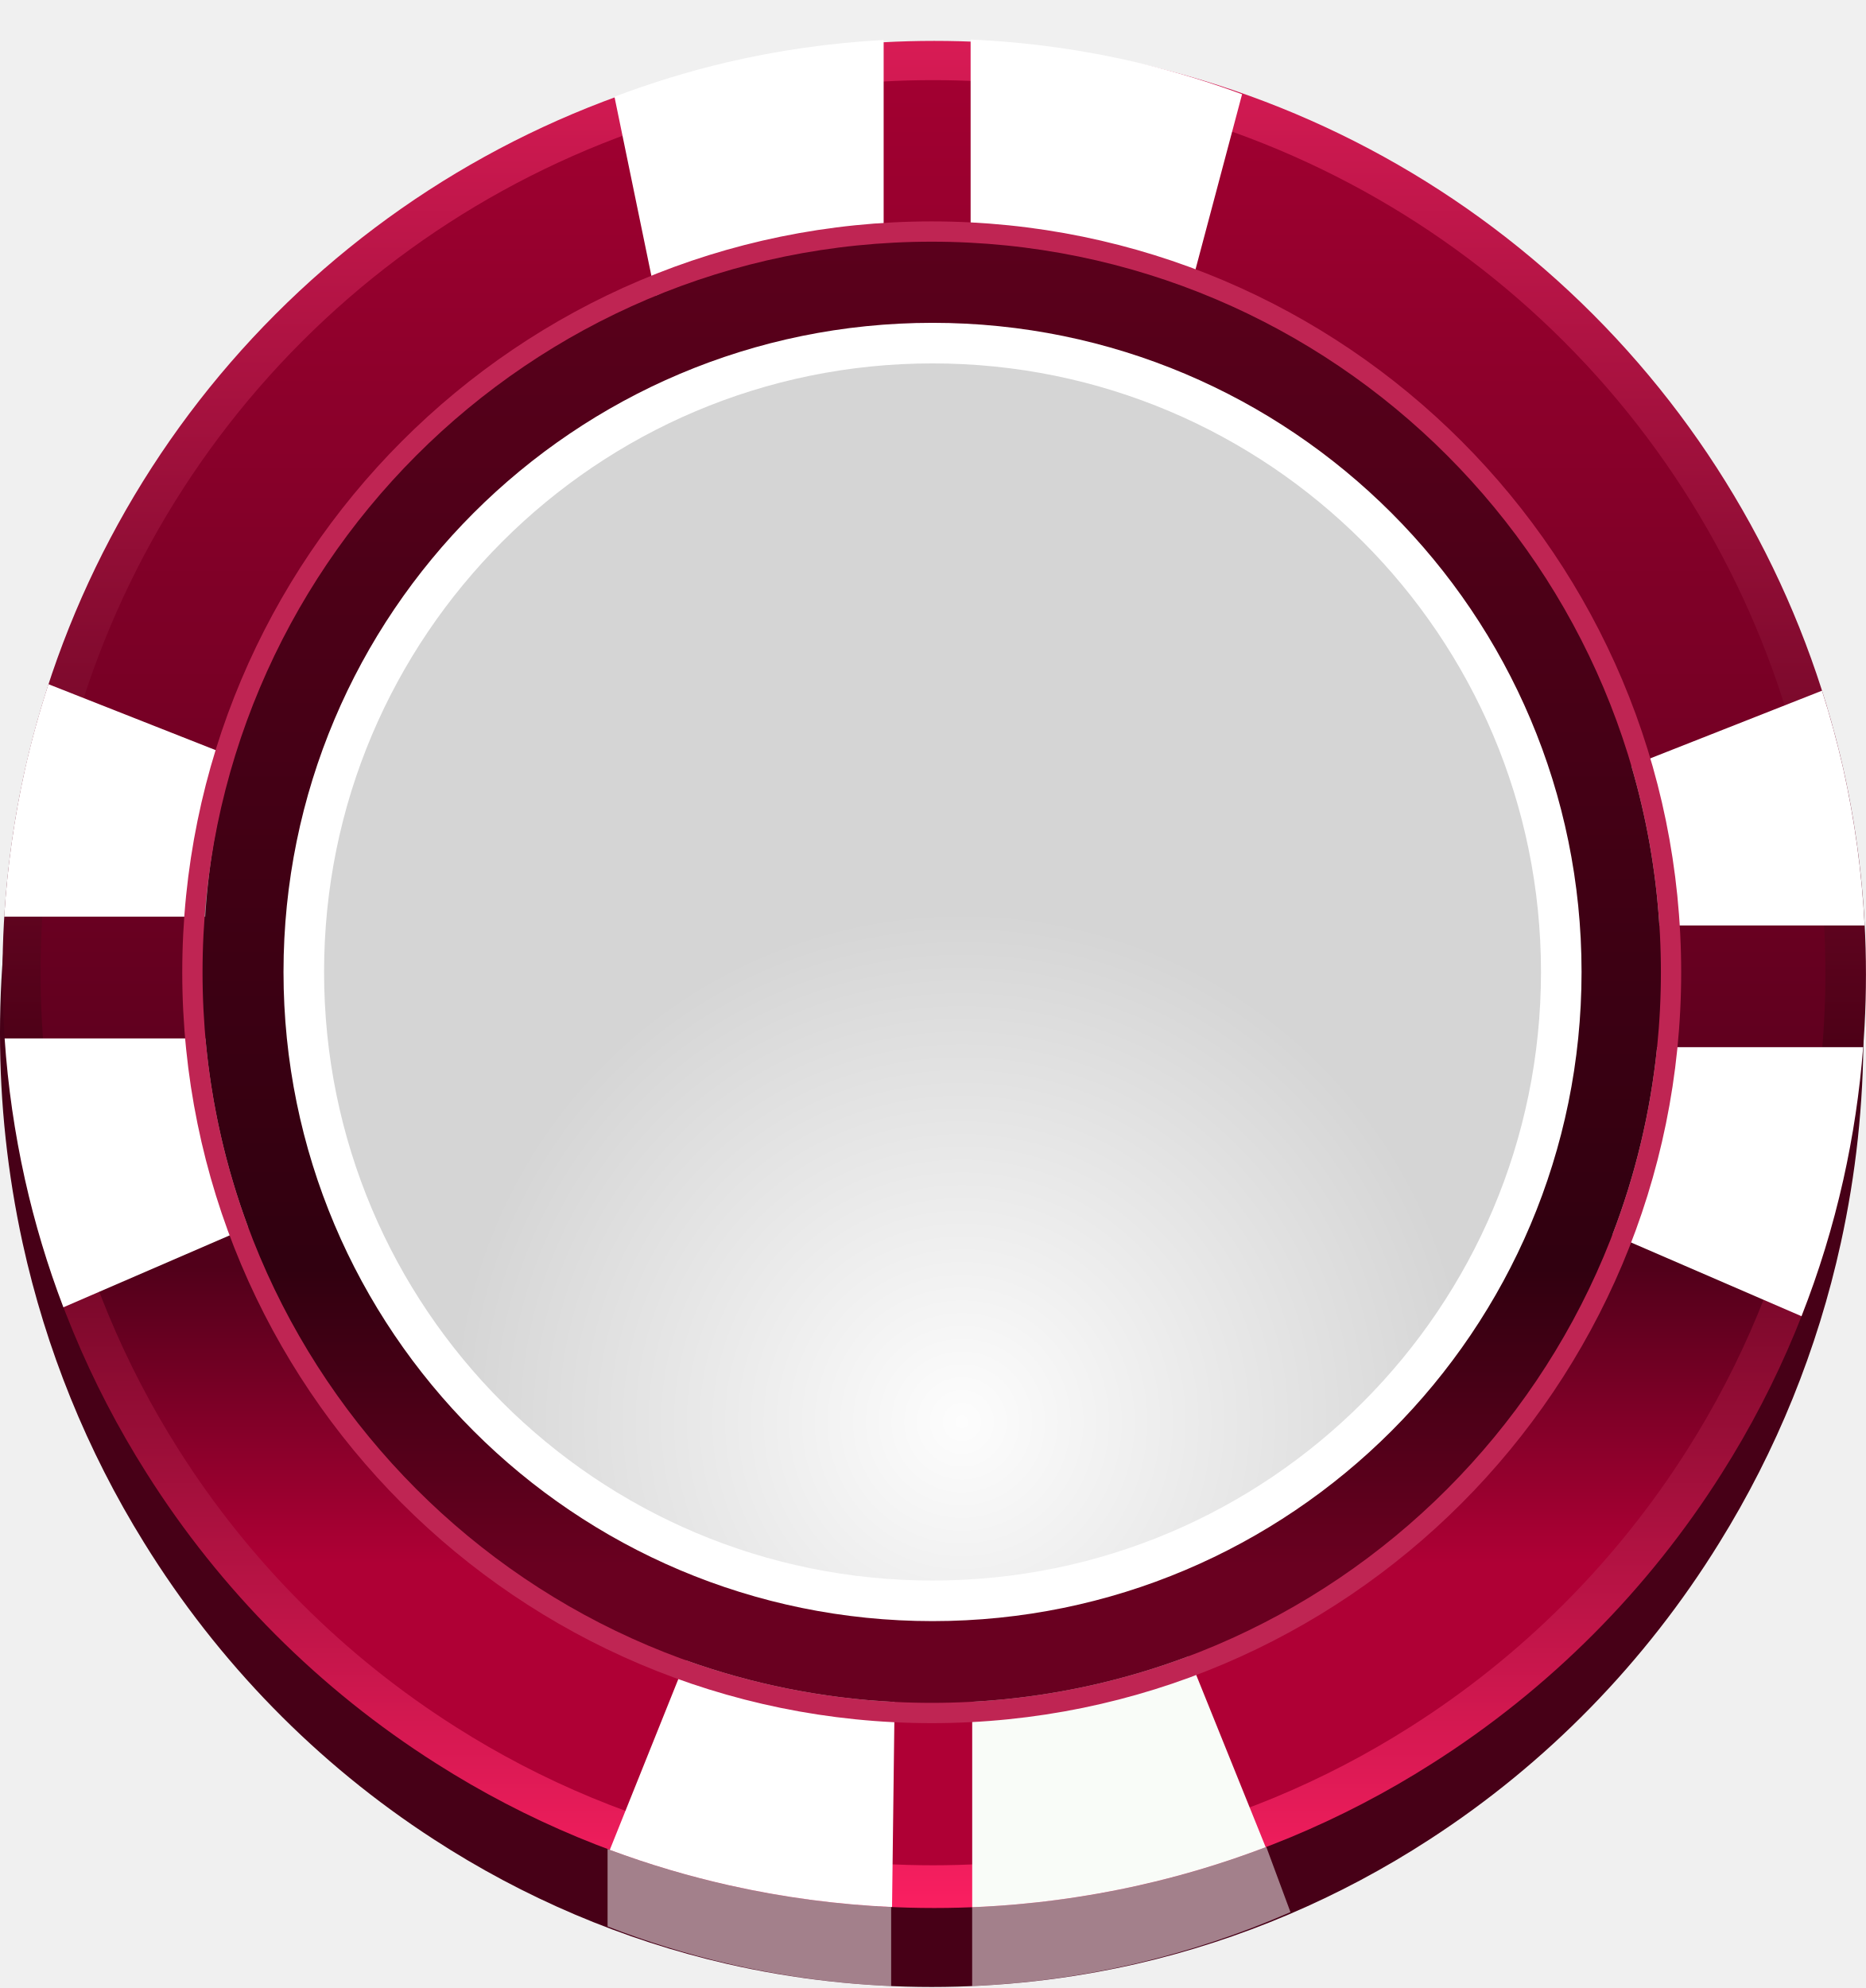
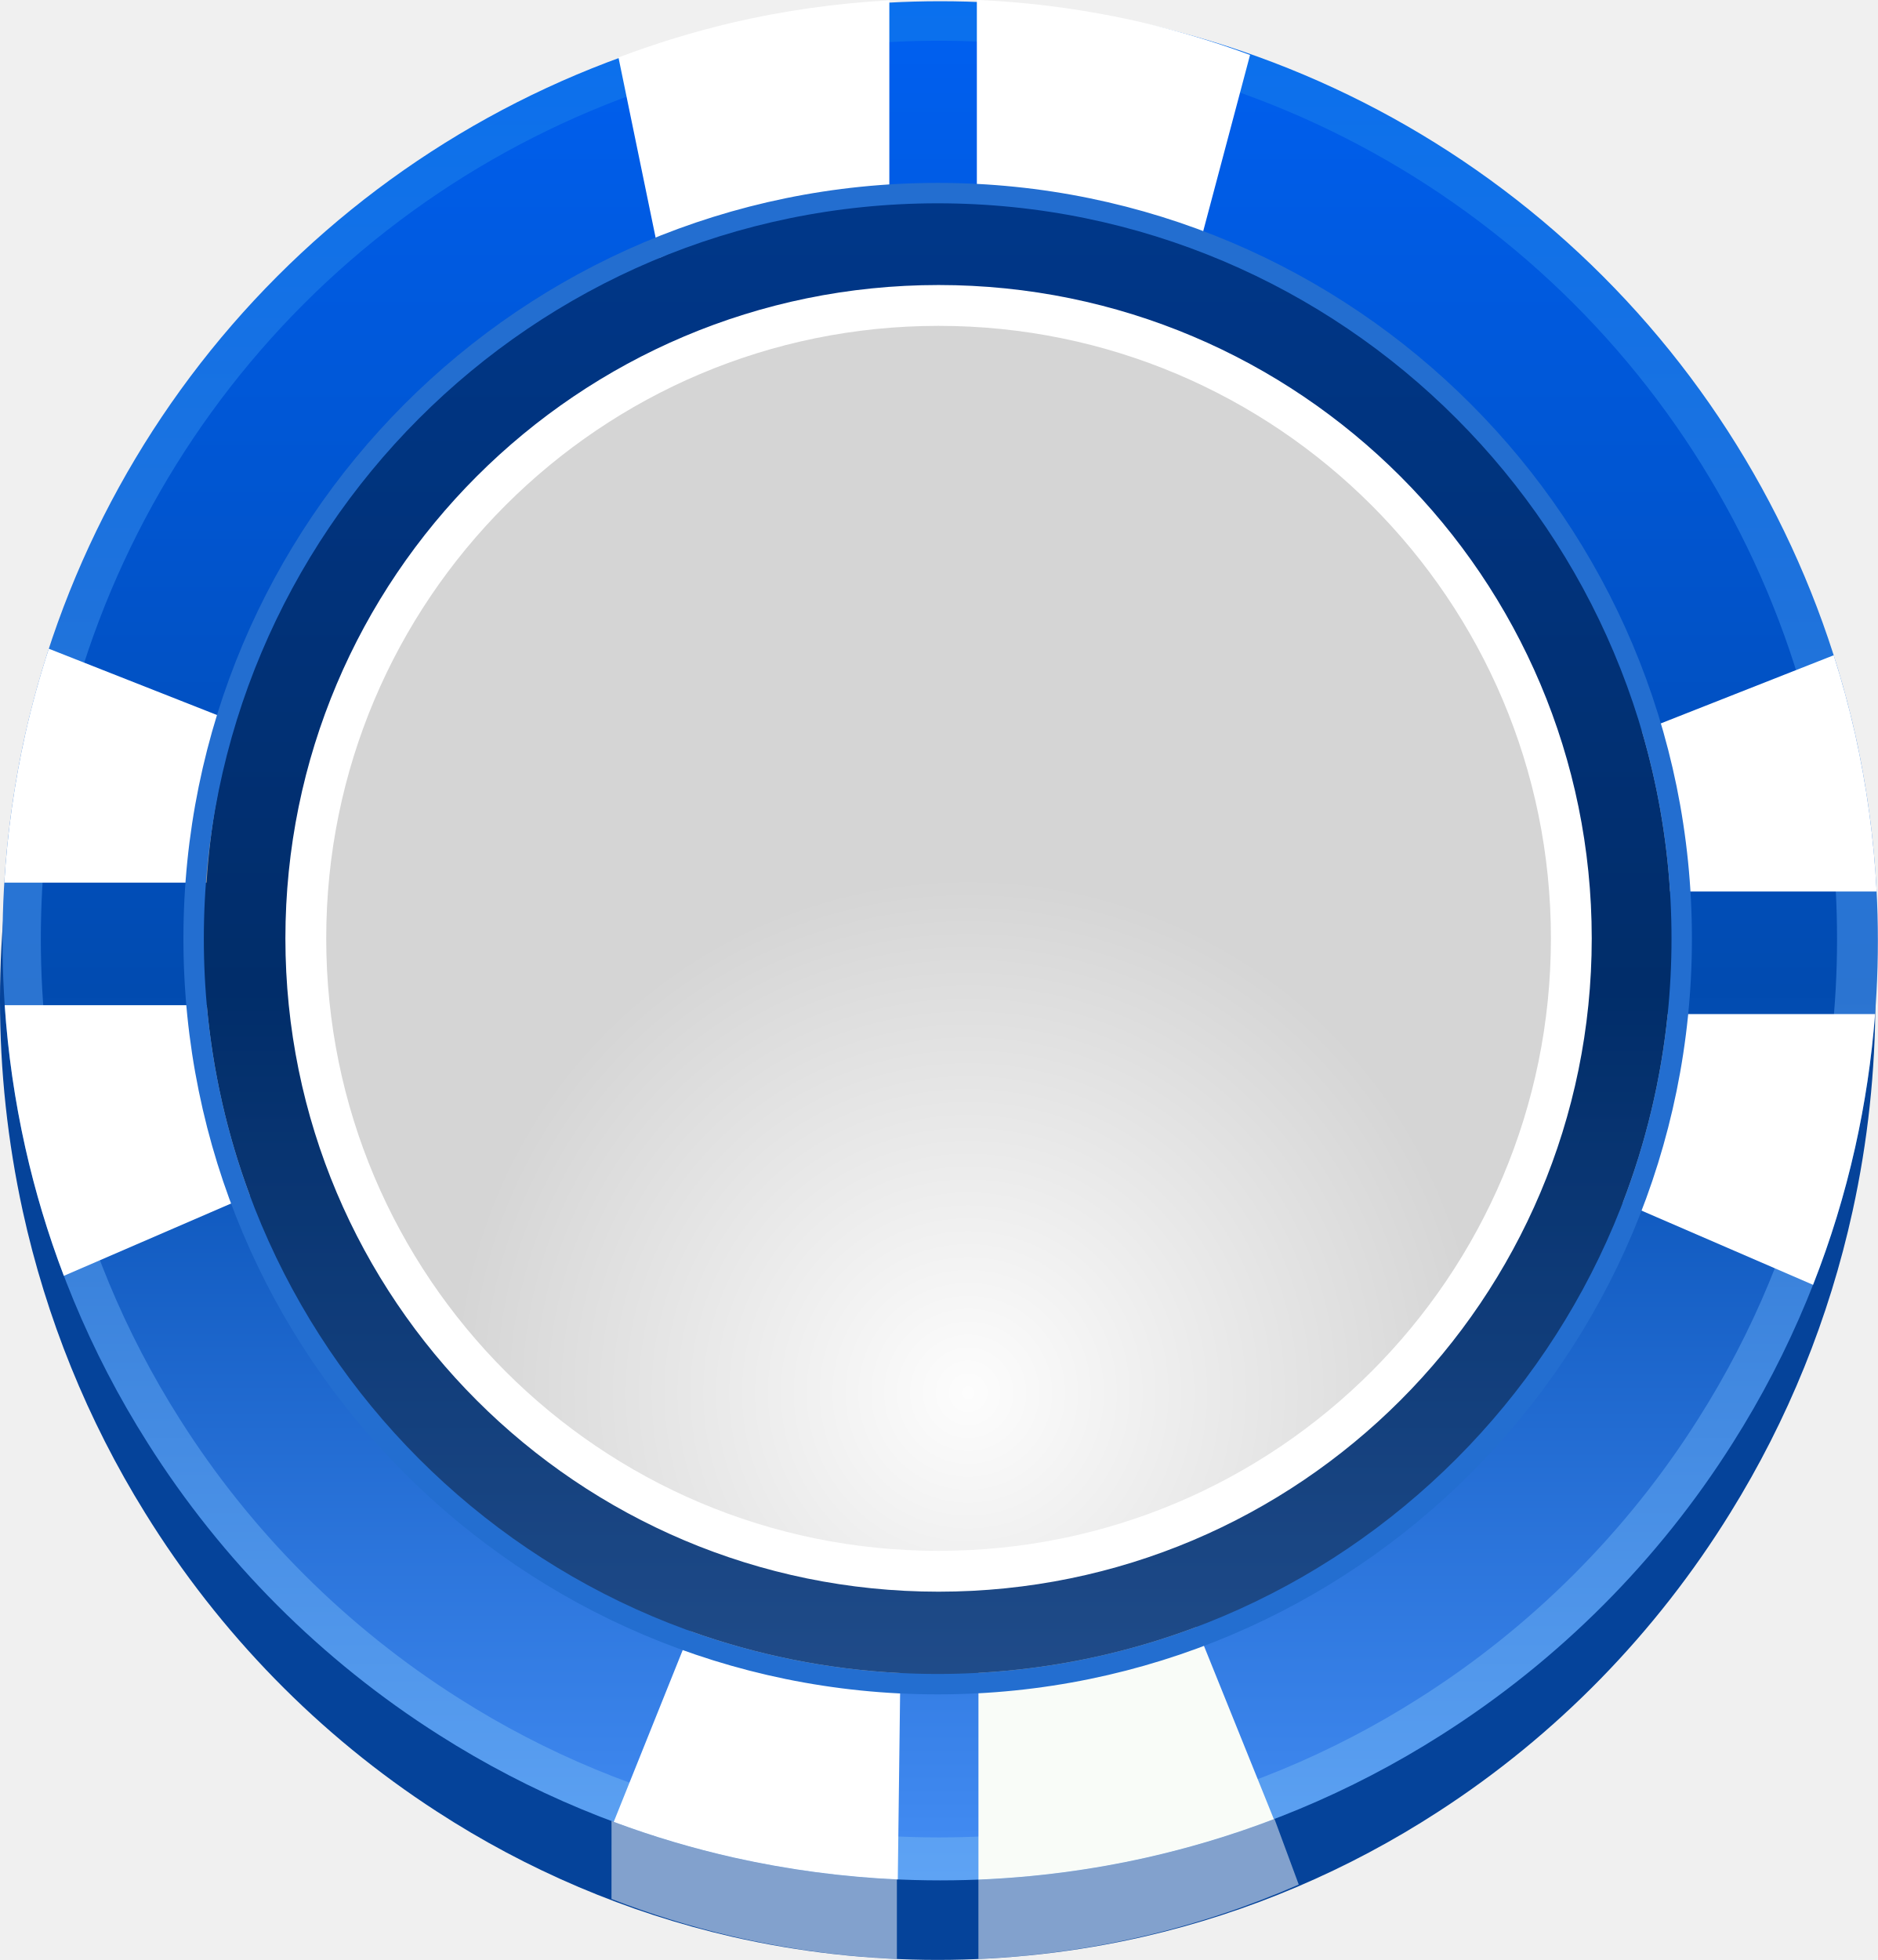
- <svg xmlns="http://www.w3.org/2000/svg" width="46" height="49" viewBox="0 0 46 49" fill="none">
-   <path d="M45.938 25.465C45.94 27.204 45.753 28.938 45.381 30.635C44.807 33.258 43.793 35.758 42.385 38.026C40.563 40.975 38.123 43.473 35.242 45.338C33.026 46.779 30.583 47.817 28.021 48.405C24.694 49.165 21.244 49.165 17.918 48.405C15.356 47.817 12.913 46.779 10.697 45.338C7.816 43.473 5.376 40.975 3.553 38.026C2.145 35.758 1.131 33.258 0.557 30.635C-0.186 27.229 -0.186 23.697 0.557 20.291C1.516 15.954 3.656 11.983 6.728 8.839C9.801 5.695 13.68 3.506 17.918 2.525C21.244 1.765 24.694 1.765 28.021 2.525C32.258 3.507 36.137 5.696 39.209 8.84C42.281 11.984 44.421 15.954 45.381 20.291C45.753 21.989 45.94 23.725 45.938 25.465Z" fill="#470017" />
-   <path d="M46 24.018C46.001 25.72 45.814 27.417 45.443 29.078C44.869 31.645 43.855 34.092 42.447 36.312C40.624 39.198 38.184 41.643 35.303 43.468C33.087 44.879 30.644 45.894 28.082 46.47C24.756 47.214 21.306 47.214 17.979 46.47C15.417 45.894 12.974 44.879 10.758 43.468C7.877 41.643 5.437 39.198 3.615 36.312C2.207 34.092 1.193 31.645 0.619 29.078C-0.124 25.744 -0.124 22.288 0.619 18.954C1.578 14.709 3.717 10.823 6.79 7.746C9.862 4.668 13.742 2.526 17.979 1.566C21.306 0.822 24.756 0.822 28.082 1.566C32.319 2.527 36.198 4.67 39.27 7.747C42.343 10.824 44.483 14.709 45.443 18.954C45.815 20.616 46.001 22.314 46 24.018Z" fill="url(#paint0_linear_10187_105895)" />
-   <path d="M45 23.975C45.001 25.603 44.822 27.225 44.466 28.813C43.916 31.267 42.945 33.607 41.597 35.73C39.851 38.489 37.514 40.826 34.755 42.572C32.632 43.92 30.292 44.891 27.838 45.441C24.652 46.153 21.348 46.153 18.162 45.441C15.708 44.891 13.368 43.92 11.245 42.572C8.486 40.826 6.149 38.489 4.403 35.73C3.055 33.607 2.084 31.267 1.534 28.813C0.822 25.626 0.822 22.321 1.534 19.133C2.452 15.075 4.502 11.359 7.444 8.417C10.387 5.475 14.103 3.427 18.162 2.509C21.348 1.797 24.652 1.797 27.838 2.509C31.896 3.428 35.612 5.476 38.554 8.418C41.497 11.36 43.547 15.075 44.466 19.133C44.822 20.723 45.001 22.346 45 23.975Z" fill="url(#paint1_linear_10187_105895)" />
-   <path fill-rule="evenodd" clip-rule="evenodd" d="M23.966 47.009V48.953C25.326 48.891 26.682 48.705 28.019 48.393C29.319 48.088 30.588 47.665 31.813 47.13L31.217 45.523C30.198 45.913 29.149 46.23 28.081 46.47C26.724 46.773 25.347 46.953 23.966 47.009Z" fill="white" fill-opacity="0.5" />
-   <path fill-rule="evenodd" clip-rule="evenodd" d="M14.978 45.575L14.978 47.483C15.935 47.855 16.917 48.159 17.916 48.393C19.253 48.705 20.609 48.892 21.969 48.953V47.004C20.629 46.942 19.294 46.764 17.978 46.47C16.957 46.24 15.955 45.941 14.978 45.575Z" fill="white" fill-opacity="0.5" />
-   <path fill-rule="evenodd" clip-rule="evenodd" d="M44.916 17.024C45.119 17.658 45.294 18.301 45.442 18.954C45.725 20.223 45.901 21.513 45.968 22.81H40.907C40.822 21.452 40.586 20.136 40.216 18.876L44.916 17.024Z" fill="white" />
-   <path fill-rule="evenodd" clip-rule="evenodd" d="M39.752 30.427C40.311 28.97 40.687 27.422 40.851 25.811H45.931C45.846 26.91 45.683 28.001 45.442 29.078C45.185 30.226 44.84 31.351 44.411 32.442L39.752 30.427Z" fill="white" />
-   <path fill-rule="evenodd" clip-rule="evenodd" d="M23.928 0.975C25.301 1.035 26.67 1.222 28.019 1.537C28.903 1.746 29.771 2.009 30.62 2.323L29.351 7.096C27.651 6.339 25.829 5.875 23.928 5.758V0.975Z" fill="white" />
-   <path fill-rule="evenodd" clip-rule="evenodd" d="M21.784 0.986V5.773C19.805 5.924 17.913 6.45 16.16 7.292L15.148 2.385C16.05 2.043 16.974 1.759 17.916 1.537C19.192 1.239 20.486 1.055 21.784 0.986Z" fill="white" />
-   <path fill-rule="evenodd" clip-rule="evenodd" d="M5.064 25.595C5.21 27.219 5.571 28.781 6.118 30.252L1.563 32.222C1.173 31.2 0.857 30.15 0.617 29.078C0.361 27.928 0.193 26.764 0.114 25.595H5.064Z" fill="white" />
-   <path fill-rule="evenodd" clip-rule="evenodd" d="M0.104 22.593C0.178 21.372 0.35 20.155 0.617 18.954C0.777 18.246 0.97 17.549 1.194 16.864L5.75 18.66C5.38 19.919 5.144 21.236 5.059 22.593H0.104Z" fill="white" />
-   <path fill-rule="evenodd" clip-rule="evenodd" d="M23.967 41.945C25.836 41.842 27.629 41.453 29.303 40.822L31.202 45.529C30.188 45.916 29.144 46.231 28.081 46.469C26.724 46.773 25.347 46.953 23.967 47.009V41.945Z" fill="#F9FCF8" />
-   <path fill-rule="evenodd" clip-rule="evenodd" d="M16.908 40.923C18.529 41.504 20.256 41.859 22.054 41.949L21.991 47.004C20.644 46.944 19.302 46.766 17.978 46.469C16.976 46.244 15.992 45.952 15.033 45.595L16.908 40.923Z" fill="white" />
-   <path d="M22.969 42.222C33.036 42.222 41.195 34.047 41.195 23.964C41.195 13.881 33.036 5.707 22.969 5.707C12.903 5.707 4.743 13.881 4.743 23.964C4.743 34.047 12.903 42.222 22.969 42.222Z" fill="black" fill-opacity="0.4" stroke="#BF2553" stroke-width="0.5" />
-   <path d="M38.489 23.957C38.489 32.518 31.55 39.457 22.989 39.457C14.429 39.457 7.489 32.518 7.489 23.957C7.489 15.397 14.429 8.457 22.989 8.457C31.55 8.457 38.489 15.397 38.489 23.957Z" fill="url(#paint2_radial_10187_105895)" stroke="white" />
+ <svg xmlns="http://www.w3.org/2000/svg" width="46" height="48" viewBox="0 0 46 48" fill="none">
+   <path d="M45.938 24.488C45.94 26.227 45.753 27.961 45.381 29.658C44.807 32.28 43.793 34.781 42.385 37.049C40.563 39.998 38.123 42.496 35.242 44.361C33.026 45.802 30.583 46.84 28.021 47.428C24.694 48.188 21.244 48.188 17.918 47.428C15.356 46.84 12.913 45.802 10.697 44.361C7.816 42.496 5.376 39.998 3.553 37.049C2.145 34.781 1.131 32.28 0.557 29.658C-0.186 26.252 -0.186 22.72 0.557 19.314C1.516 14.976 3.656 11.006 6.728 7.862C9.801 4.718 13.68 2.529 17.918 1.548C21.244 0.787 24.694 0.787 28.021 1.548C32.258 2.53 36.137 4.719 39.209 7.863C42.281 11.007 44.421 14.977 45.381 19.314C45.753 21.012 45.94 22.747 45.938 24.488Z" fill="#05439A" />
+   <path d="M46 23.041C46.001 24.743 45.814 26.44 45.443 28.101C44.869 30.667 43.855 33.115 42.447 35.335C40.624 38.221 38.184 40.665 35.303 42.491C33.087 43.901 30.644 44.917 28.082 45.492C24.756 46.236 21.306 46.236 17.979 45.492C15.417 44.917 12.974 43.901 10.758 42.491C7.877 40.665 5.437 38.221 3.615 35.335C2.207 33.115 1.193 30.667 0.619 28.101C-0.124 24.767 -0.124 21.31 0.619 17.976C1.578 13.732 3.717 9.846 6.79 6.768C9.862 3.691 13.742 1.549 17.979 0.589C21.306 -0.156 24.756 -0.156 28.082 0.589C32.319 1.55 36.198 3.693 39.27 6.77C42.343 9.847 44.483 13.732 45.443 17.976C45.815 19.639 46.001 21.337 46 23.041Z" fill="url(#paint0_linear_10187_103775)" />
+   <path d="M45 22.998C45.001 24.625 44.822 26.248 44.466 27.836C43.916 30.29 42.945 32.63 41.597 34.752C39.851 37.512 37.514 39.849 34.755 41.594C32.632 42.943 30.292 43.914 27.838 44.464C24.652 45.176 21.348 45.176 18.162 44.464C15.708 43.914 13.368 42.943 11.245 41.594C8.486 39.849 6.149 37.512 4.403 34.752C3.055 32.63 2.084 30.29 1.534 27.836C0.822 24.649 0.822 21.343 1.534 18.156C2.452 14.097 4.502 10.382 7.444 7.44C10.387 4.498 14.103 2.449 18.162 1.531C21.348 0.82 24.652 0.82 27.838 1.531C31.896 2.45 35.612 4.499 38.554 7.441C41.497 10.383 43.547 14.098 44.466 18.156C44.822 19.745 45.001 21.369 45 22.998Z" fill="url(#paint1_linear_10187_103775)" />
+   <path fill-rule="evenodd" clip-rule="evenodd" d="M23.967 46.031V47.975C25.328 47.914 26.684 47.727 28.02 47.415C29.32 47.111 30.59 46.688 31.814 46.153L31.219 44.545C30.199 44.935 29.151 45.252 28.082 45.492C26.725 45.796 25.348 45.975 23.967 46.031Z" fill="white" fill-opacity="0.5" />
+   <path fill-rule="evenodd" clip-rule="evenodd" d="M14.98 44.597L14.979 46.506C15.937 46.877 16.918 47.181 17.918 47.415C19.254 47.727 20.61 47.914 21.97 47.975V46.026C20.631 45.965 19.296 45.787 17.979 45.492C16.958 45.263 15.956 44.964 14.98 44.597Z" fill="white" fill-opacity="0.5" />
+   <path fill-rule="evenodd" clip-rule="evenodd" d="M44.918 16.047C45.12 16.68 45.296 17.324 45.443 17.976C45.727 19.245 45.903 20.535 45.97 21.833H40.909C40.823 20.475 40.587 19.158 40.218 17.899L44.918 16.047Z" fill="white" />
+   <path fill-rule="evenodd" clip-rule="evenodd" d="M39.753 29.45C40.313 27.993 40.688 26.445 40.852 24.834H45.932C45.847 25.932 45.684 27.024 45.443 28.101C45.186 29.249 44.841 30.374 44.412 31.465L39.753 29.45Z" fill="white" />
+   <path fill-rule="evenodd" clip-rule="evenodd" d="M23.929 -0.002C25.302 0.057 26.671 0.245 28.02 0.559C28.904 0.769 29.773 1.031 30.621 1.346L29.352 6.119C27.653 5.361 25.83 4.898 23.929 4.78V-0.002Z" fill="white" />
+   <path fill-rule="evenodd" clip-rule="evenodd" d="M21.785 0.009V4.796C19.806 4.947 17.915 5.473 16.162 6.315L15.15 1.407C16.052 1.066 16.976 0.782 17.918 0.559C19.194 0.262 20.487 0.078 21.785 0.009Z" fill="white" />
+   <path fill-rule="evenodd" clip-rule="evenodd" d="M5.066 24.617C5.211 26.241 5.572 27.804 6.12 29.275L1.564 31.245C1.175 30.223 0.858 29.172 0.619 28.101C0.362 26.951 0.194 25.786 0.115 24.617H5.066Z" fill="white" />
+   <path fill-rule="evenodd" clip-rule="evenodd" d="M0.105 21.616C0.18 20.395 0.351 19.177 0.619 17.976C0.778 17.269 0.971 16.572 1.195 15.887L5.751 17.682C5.382 18.942 5.146 20.258 5.06 21.616H0.105Z" fill="white" />
+   <path fill-rule="evenodd" clip-rule="evenodd" d="M23.968 40.967C25.837 40.865 27.631 40.476 29.305 39.844L31.204 44.551C30.189 44.939 29.146 45.253 28.082 45.492C26.726 45.796 25.349 45.975 23.968 46.031V40.967Z" fill="#F9FCF8" />
+   <path fill-rule="evenodd" clip-rule="evenodd" d="M16.91 39.946C18.53 40.527 20.258 40.882 22.055 40.972L21.992 46.027C20.646 45.966 19.303 45.788 17.98 45.492C16.977 45.267 15.993 44.975 15.034 44.617L16.91 39.946Z" fill="white" />
+   <path d="M22.969 41.245C33.036 41.245 41.195 33.07 41.195 22.987C41.195 12.904 33.036 4.729 22.969 4.729C12.903 4.729 4.743 12.904 4.743 22.987C4.743 33.07 12.903 41.245 22.969 41.245Z" fill="black" fill-opacity="0.4" stroke="#236ED0" stroke-width="0.5" />
+   <path d="M38.491 22.98C38.491 31.54 31.551 38.48 22.991 38.48C14.43 38.48 7.491 31.54 7.491 22.98C7.491 14.42 14.43 7.48 22.991 7.48C31.551 7.48 38.491 14.42 38.491 22.98Z" fill="url(#paint2_radial_10187_103775)" stroke="white" />
  <defs>
-     <linearGradient id="paint0_linear_10187_105895" x1="23.031" y1="1.008" x2="23.031" y2="47.028" gradientUnits="userSpaceOnUse">
-       <stop stop-color="#D81B55" />
-       <stop offset="0.545" stop-color="#4B0016" />
-       <stop offset="1" stop-color="#FA1F61" />
+     <linearGradient id="paint0_linear_10187_103775" x1="23.031" y1="0.031" x2="23.031" y2="46.05" gradientUnits="userSpaceOnUse">
+       <stop stop-color="#0A70EE" />
+       <stop offset="0.529" stop-color="#2B74D1" />
+       <stop offset="1" stop-color="#5EA3F4" />
    </linearGradient>
-     <linearGradient id="paint1_linear_10187_105895" x1="23" y1="1.975" x2="23" y2="45.975" gradientUnits="userSpaceOnUse">
-       <stop stop-color="#A20031" />
-       <stop offset="0.665" stop-color="#51001A" />
-       <stop offset="0.831" stop-color="#AF0035" />
+     <linearGradient id="paint1_linear_10187_103775" x1="23" y1="0.998" x2="23" y2="44.998" gradientUnits="userSpaceOnUse">
+       <stop stop-color="#005FEF" />
+       <stop offset="0.529" stop-color="#014BB0" />
+       <stop offset="1" stop-color="#418AF1" />
    </linearGradient>
-     <radialGradient id="paint2_radial_10187_105895" cx="0" cy="0" r="1" gradientUnits="userSpaceOnUse" gradientTransform="translate(23.7137 35.0603) rotate(90) scale(15.3089)">
+     <radialGradient id="paint2_radial_10187_103775" cx="0" cy="0" r="1" gradientUnits="userSpaceOnUse" gradientTransform="translate(23.7151 34.083) rotate(90) scale(15.3089)">
      <stop stop-color="#FDFDFD" />
      <stop offset="0.825" stop-color="#D5D5D5" />
    </radialGradient>
  </defs>
</svg>
